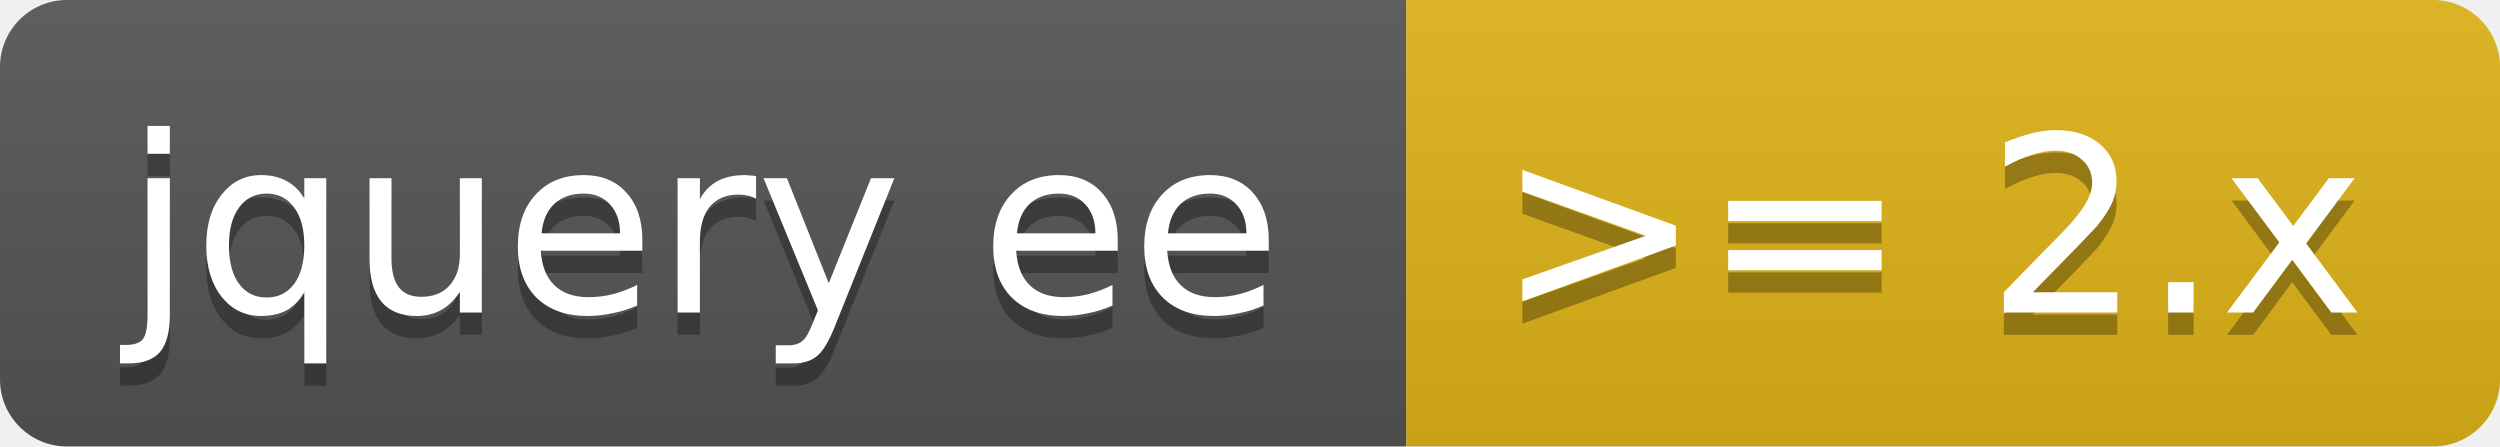
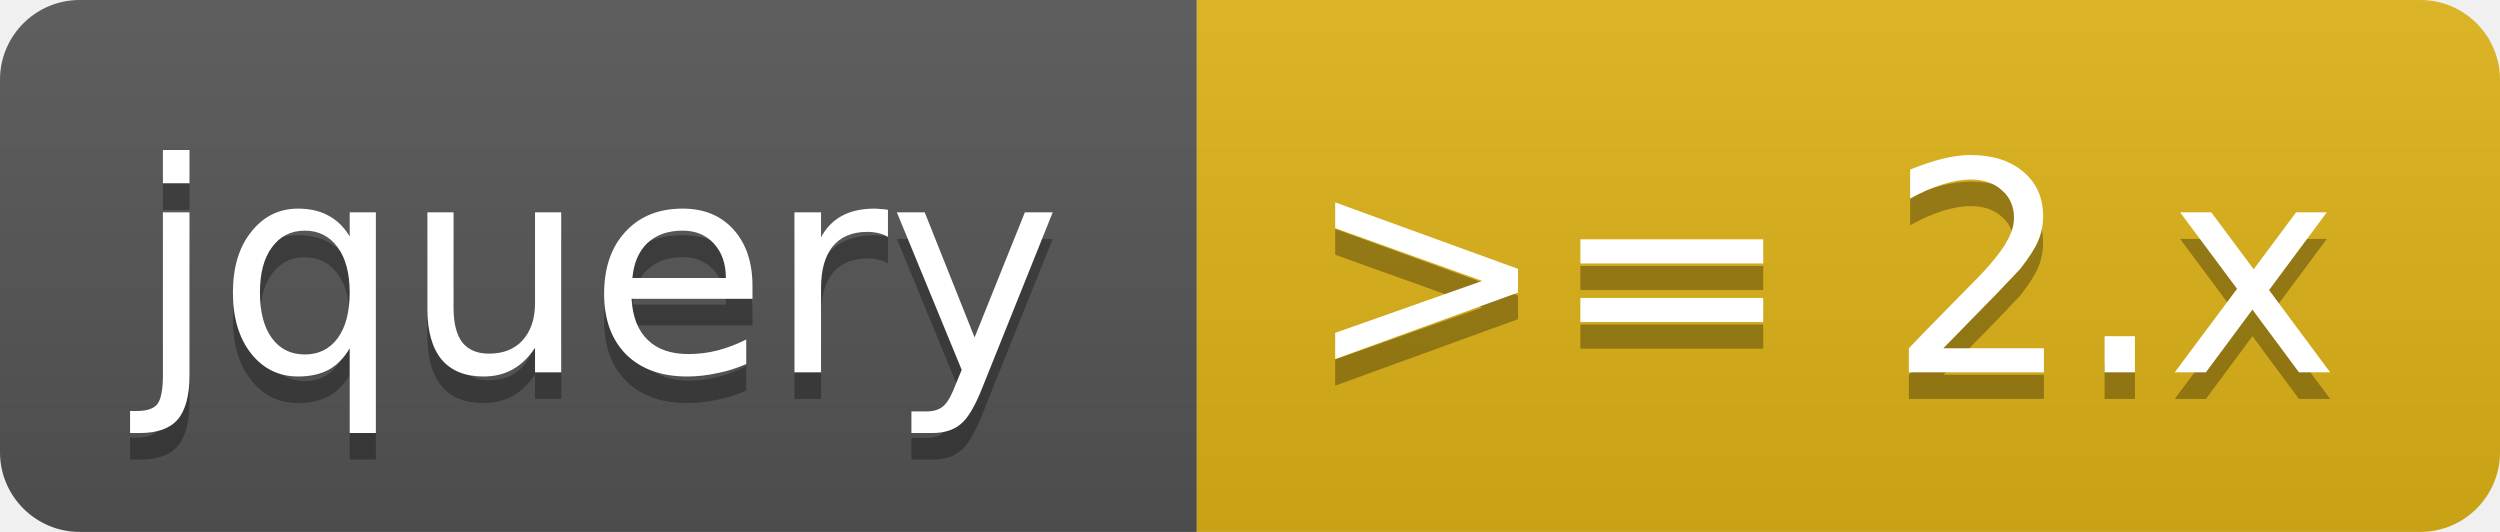
- <svg xmlns="http://www.w3.org/2000/svg" width="112" height="20">
+ <svg xmlns="http://www.w3.org/2000/svg" width="94" height="20">
  <linearGradient id="b" x2="0" y2="100%">
    <stop offset="0" stop-color="#bbb" stop-opacity=".1" />
    <stop offset="1" stop-opacity=".1" />
  </linearGradient>
  <clipPath id="a">
-     <rect width="112" height="20" rx="3" fill="#fff" />
+     <rect width="94" height="20" rx="3" fill="#fff" />
  </clipPath>
  <g clip-path="url(#a)">
-     <path fill="#555" d="M0 0h63v20H0z" />
-     <path fill="#dfb317" d="M63 0h49v20H63z" />
-     <path fill="url(#b)" d="M0 0h112v20H0z" />
+     <path fill="#555" d="M0 0h45v20H0z" />
+     <path fill="#dfb317" d="M45 0h49v20H45z" />
+     <path fill="url(#b)" d="M0 0h94v20H0z" />
  </g>
  <g fill="#fff" text-anchor="middle" font-family="DejaVu Sans,Verdana,Geneva,sans-serif" font-size="11">
-     <text x="31.5" y="15" fill="#010101" fill-opacity=".3">jquery ee</text>
-     <text x="31.5" y="14">jquery ee</text>
-     <text x="86.5" y="15" fill="#010101" fill-opacity=".3">&gt;= 2.x</text>
-     <text x="86.5" y="14">&gt;= 2.x</text>
+     <text x="22.5" y="15" fill="#010101" fill-opacity=".3">jquery</text>
+     <text x="22.5" y="14">jquery</text>
+     <text x="68.5" y="15" fill="#010101" fill-opacity=".3">&gt;= 2.x</text>
+     <text x="68.5" y="14">&gt;= 2.x</text>
  </g>
</svg>
